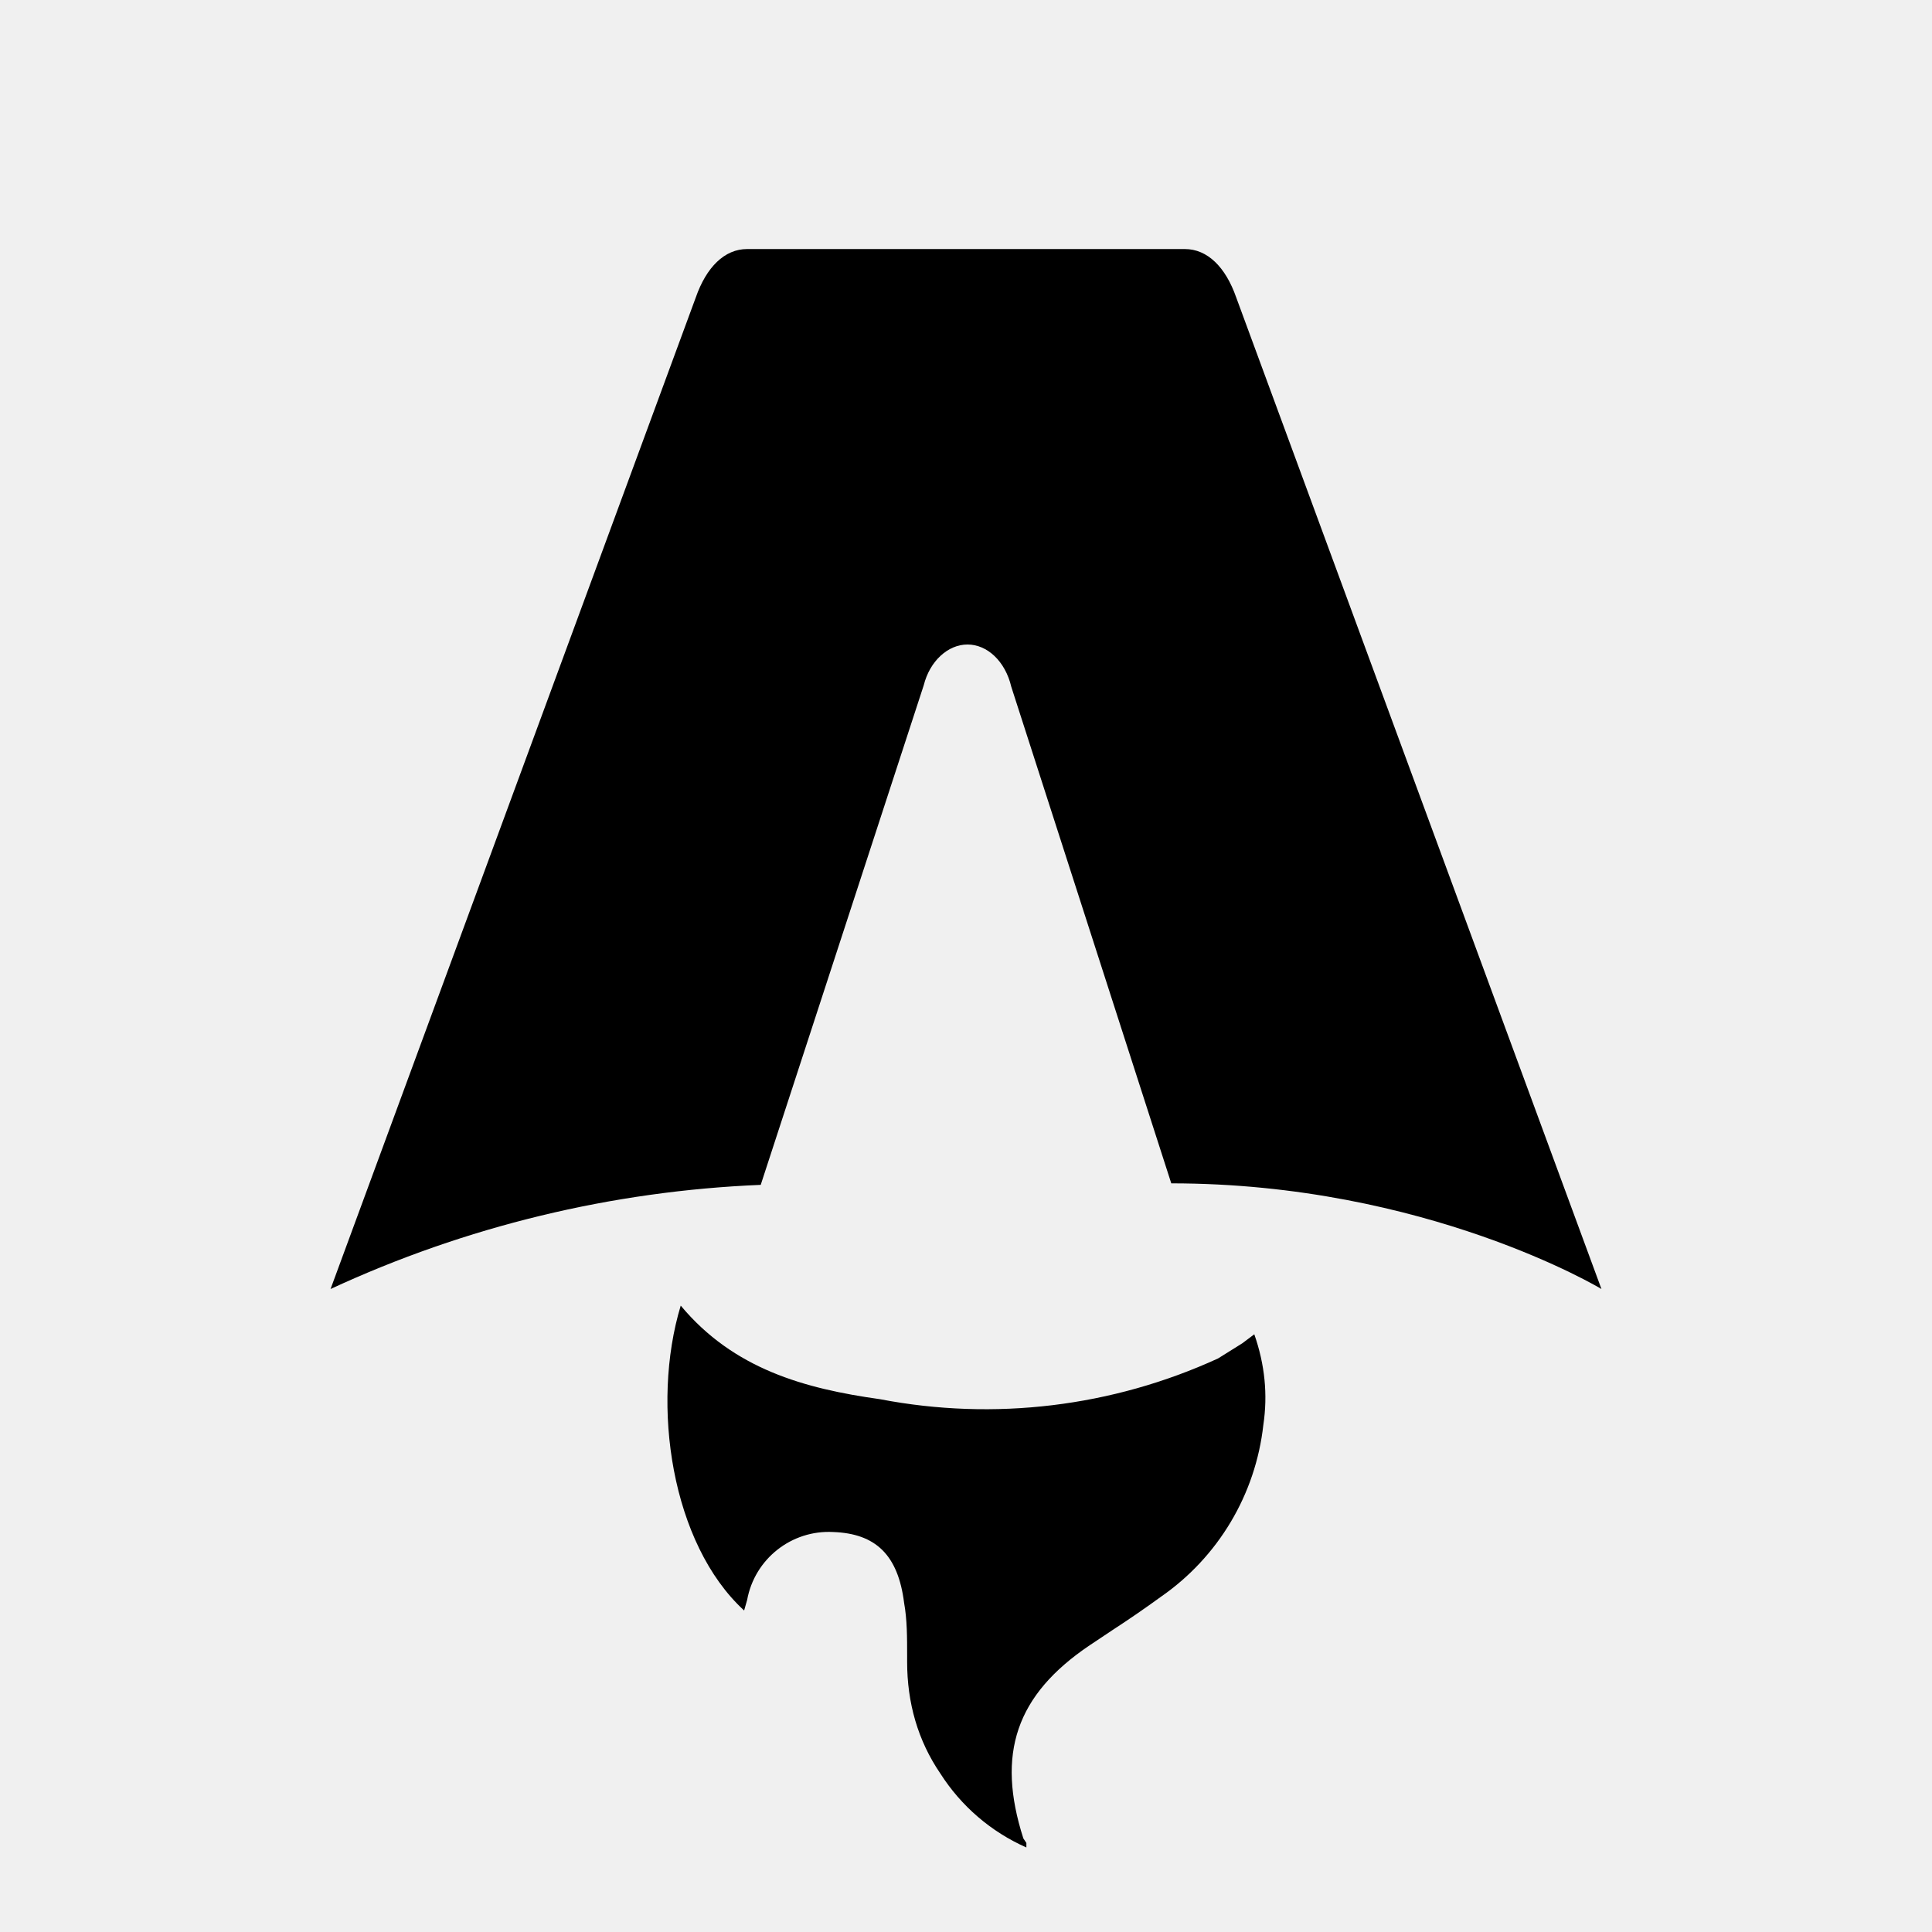
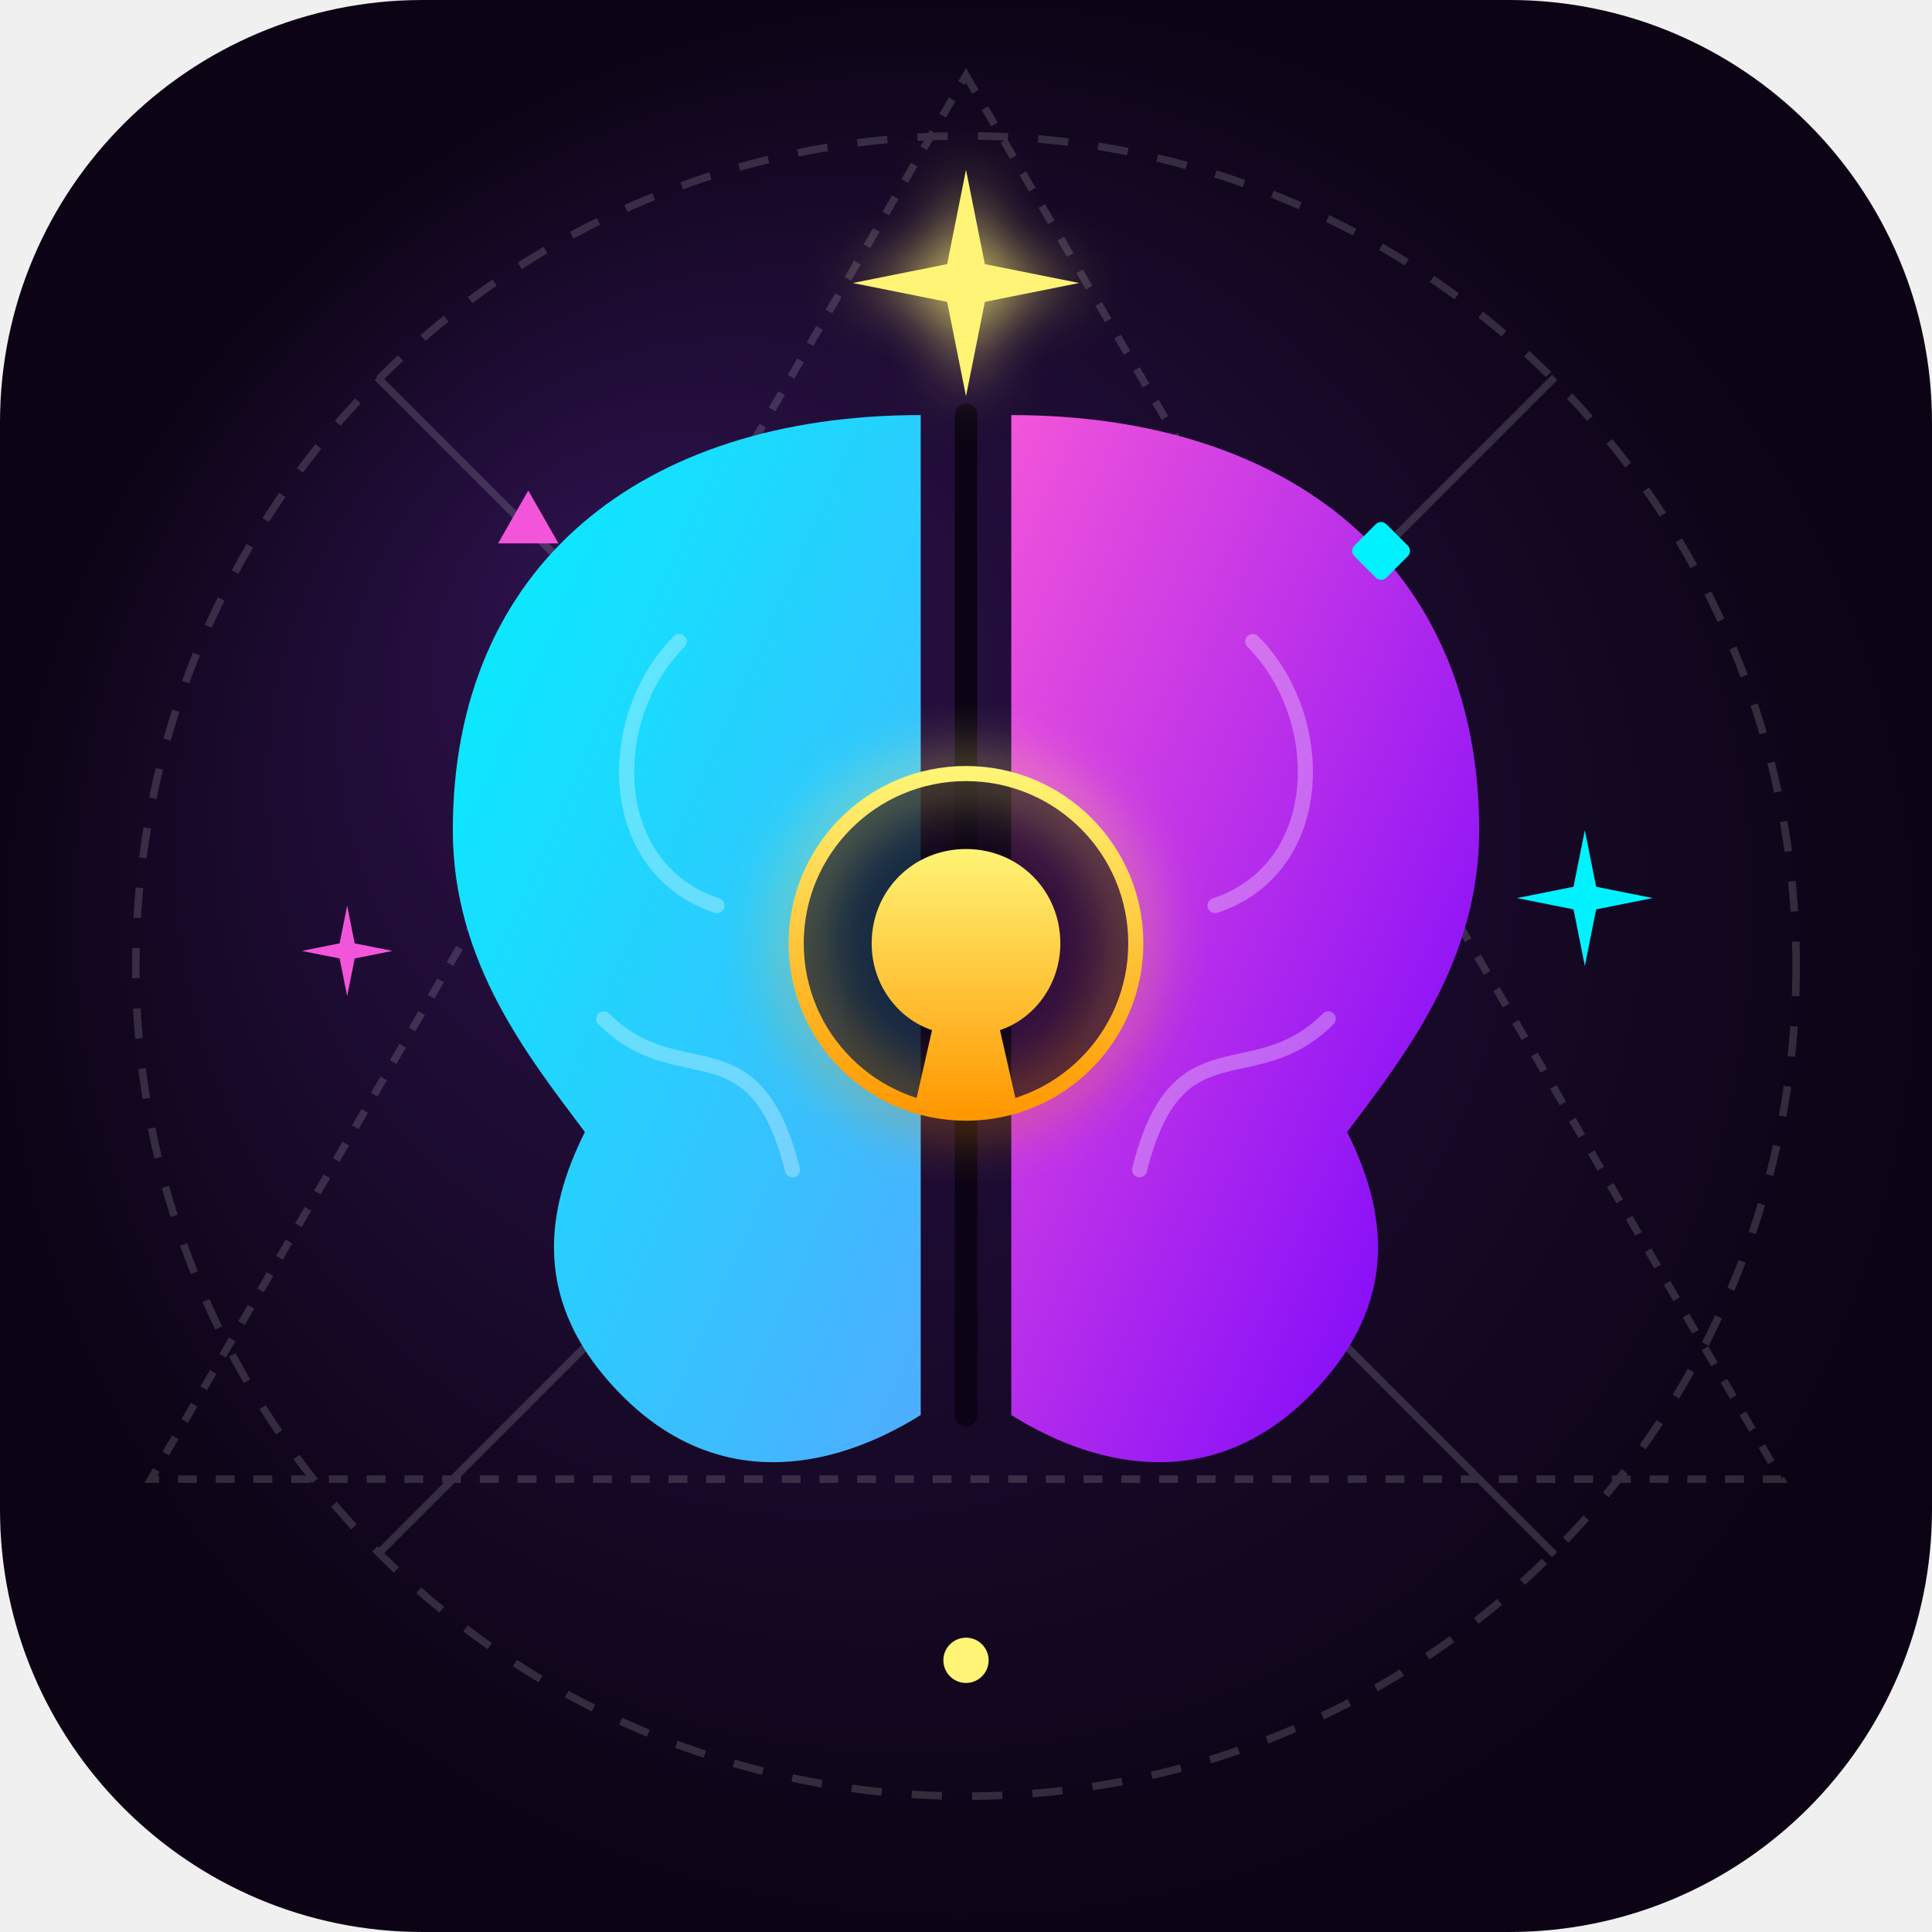
- <svg xmlns="http://www.w3.org/2000/svg" fill="none" viewBox="0 0 128 128">
-   <path d="M50.4 78.5a75.1 75.1 0 0 0-28.5 6.9l24.2-65.7c.7-2 1.9-3.2 3.4-3.2h29c1.5 0 2.7 1.2 3.4 3.2l24.2 65.7s-11.6-7-28.5-7L67 45.5c-.4-1.7-1.6-2.8-2.9-2.8-1.3 0-2.5 1.1-2.9 2.7L50.4 78.5Zm-1.1 28.2Zm-4.2-20.2c-2 6.6-.6 15.8 4.2 20.2a17.5 17.5 0 0 1 .2-.7 5.5 5.5 0 0 1 5.7-4.5c2.8.1 4.3 1.5 4.7 4.7.2 1.1.2 2.3.2 3.5v.4c0 2.7.7 5.2 2.2 7.4a13 13 0 0 0 5.7 4.9v-.3l-.2-.3c-1.8-5.6-.5-9.5 4.4-12.8l1.5-1a73 73 0 0 0 3.2-2.2 16 16 0 0 0 6.8-11.4c.3-2 .1-4-.6-6l-.8.6-1.6 1a37 37 0 0 1-22.4 2.7c-5-.7-9.7-2-13.2-6.2Z" />
-   <style>
-         path { fill: #000; }
-         @media (prefers-color-scheme: dark) {
-             path { fill: #FFF; }
-         }
-     </style>
+ <svg xmlns="http://www.w3.org/2000/svg" viewBox="0 0 512 512" width="100%" height="100%">
+   <defs>
+     <radialGradient id="bgGrad" cx="50%" cy="50%" r="50%" fx="30%" fy="30%">
+       <stop offset="0%" stop-color="#2D124D" />
+       <stop offset="100%" stop-color="#0C0414" />
+     </radialGradient>
+     <linearGradient id="brainLeft" x1="0%" y1="0%" x2="100%" y2="100%">
+       <stop offset="0%" stop-color="#00F2FE" />
+       <stop offset="100%" stop-color="#4FACFE" />
+     </linearGradient>
+     <linearGradient id="brainRight" x1="0%" y1="0%" x2="100%" y2="100%">
+       <stop offset="0%" stop-color="#F355DA" />
+       <stop offset="100%" stop-color="#7000FF" />
+     </linearGradient>
+     <linearGradient id="goldGrad" x1="0%" y1="0%" x2="0%" y2="100%">
+       <stop offset="0%" stop-color="#FFF475" />
+       <stop offset="100%" stop-color="#FF9800" />
+     </linearGradient>
+     <filter id="glow" x="-20%" y="-20%" width="140%" height="140%">
+       <feGaussianBlur stdDeviation="8" result="blur" />
+       <feComposite in="SourceGraphic" in2="blur" operator="over" />
+     </filter>
+   </defs>
+   <rect width="512" height="512" rx="112" fill="url(#bgGrad)" />
+   <g opacity="0.15" stroke="#FFFFFF" stroke-width="2" fill="none">
+     <circle cx="256" cy="256" r="220" stroke-dasharray="8,8" />
+     <polygon points="256,20 472,392 40,392" stroke-dasharray="5,5" />
+     <path d="M100,100 L412,412 M412,100 L100,412" />
+   </g>
+   <g transform="translate(0, -10)">
+     <path d="M244,120               C170,120 120,160 120,230               C120,265 140,290 155,310               C145,330 140,355 165,380               C190,405 220,400 244,385 Z" fill="url(#brainLeft)" />
+     <path d="M268,120               C342,120 392,160 392,230               C392,265 372,290 357,310               C367,330 372,355 347,380               C322,405 292,400 268,385 Z" fill="url(#brainRight)" />
+     <path d="M256,120 L256,385" stroke="#0C0414" stroke-width="6" stroke-linecap="round" />
+     <g fill="none" stroke="#FFFFFF" stroke-width="4" stroke-linecap="round" opacity="0.3">
+       <path d="M180,180 C160,200 160,240 190,250" />
+       <path d="M160,280 C180,300 200,280 210,320" />
+       <path d="M332,180 C352,200 352,240 322,250" />
+       <path d="M352,280 C332,300 312,280 302,320" />
+     </g>
+     <circle cx="256" cy="260" r="45" fill="#0C0414" opacity="0.8" />
+     <circle cx="256" cy="260" r="45" fill="none" stroke="url(#goldGrad)" stroke-width="4" filter="url(#glow)" />
+     <path d="M256,235               C242,235 231,246 231,260               C231,271 238,280 247,283               L242,305 L270,305 L265,283               C274,280 281,271 281,260               C281,246 270,235 256,235 Z" fill="url(#goldGrad)" />
+   </g>
+   <path d="M256,45 L261,70 L286,75 L261,80 L256,105 L251,80 L226,75 L251,70 Z" fill="#FFF475" filter="url(#glow)" />
+   <path d="M420,220 L423,235 L438,238 L423,241 L420,256 L417,241 L402,238 L417,235 Z" fill="#00F2FE" />
+   <path d="M92,240 L94,250 L104,252 L94,254 L92,264 L90,254 L80,252 L90,250 Z" fill="#F355DA" />
+   <rect x="360" y="140" width="12" height="12" rx="2" fill="#00F2FE" transform="rotate(45 366 146)" />
+   <polygon points="140,130 148,144 132,144" fill="#F355DA" />
+   <circle cx="256" cy="440" r="6" fill="#FFF475" />
</svg>
